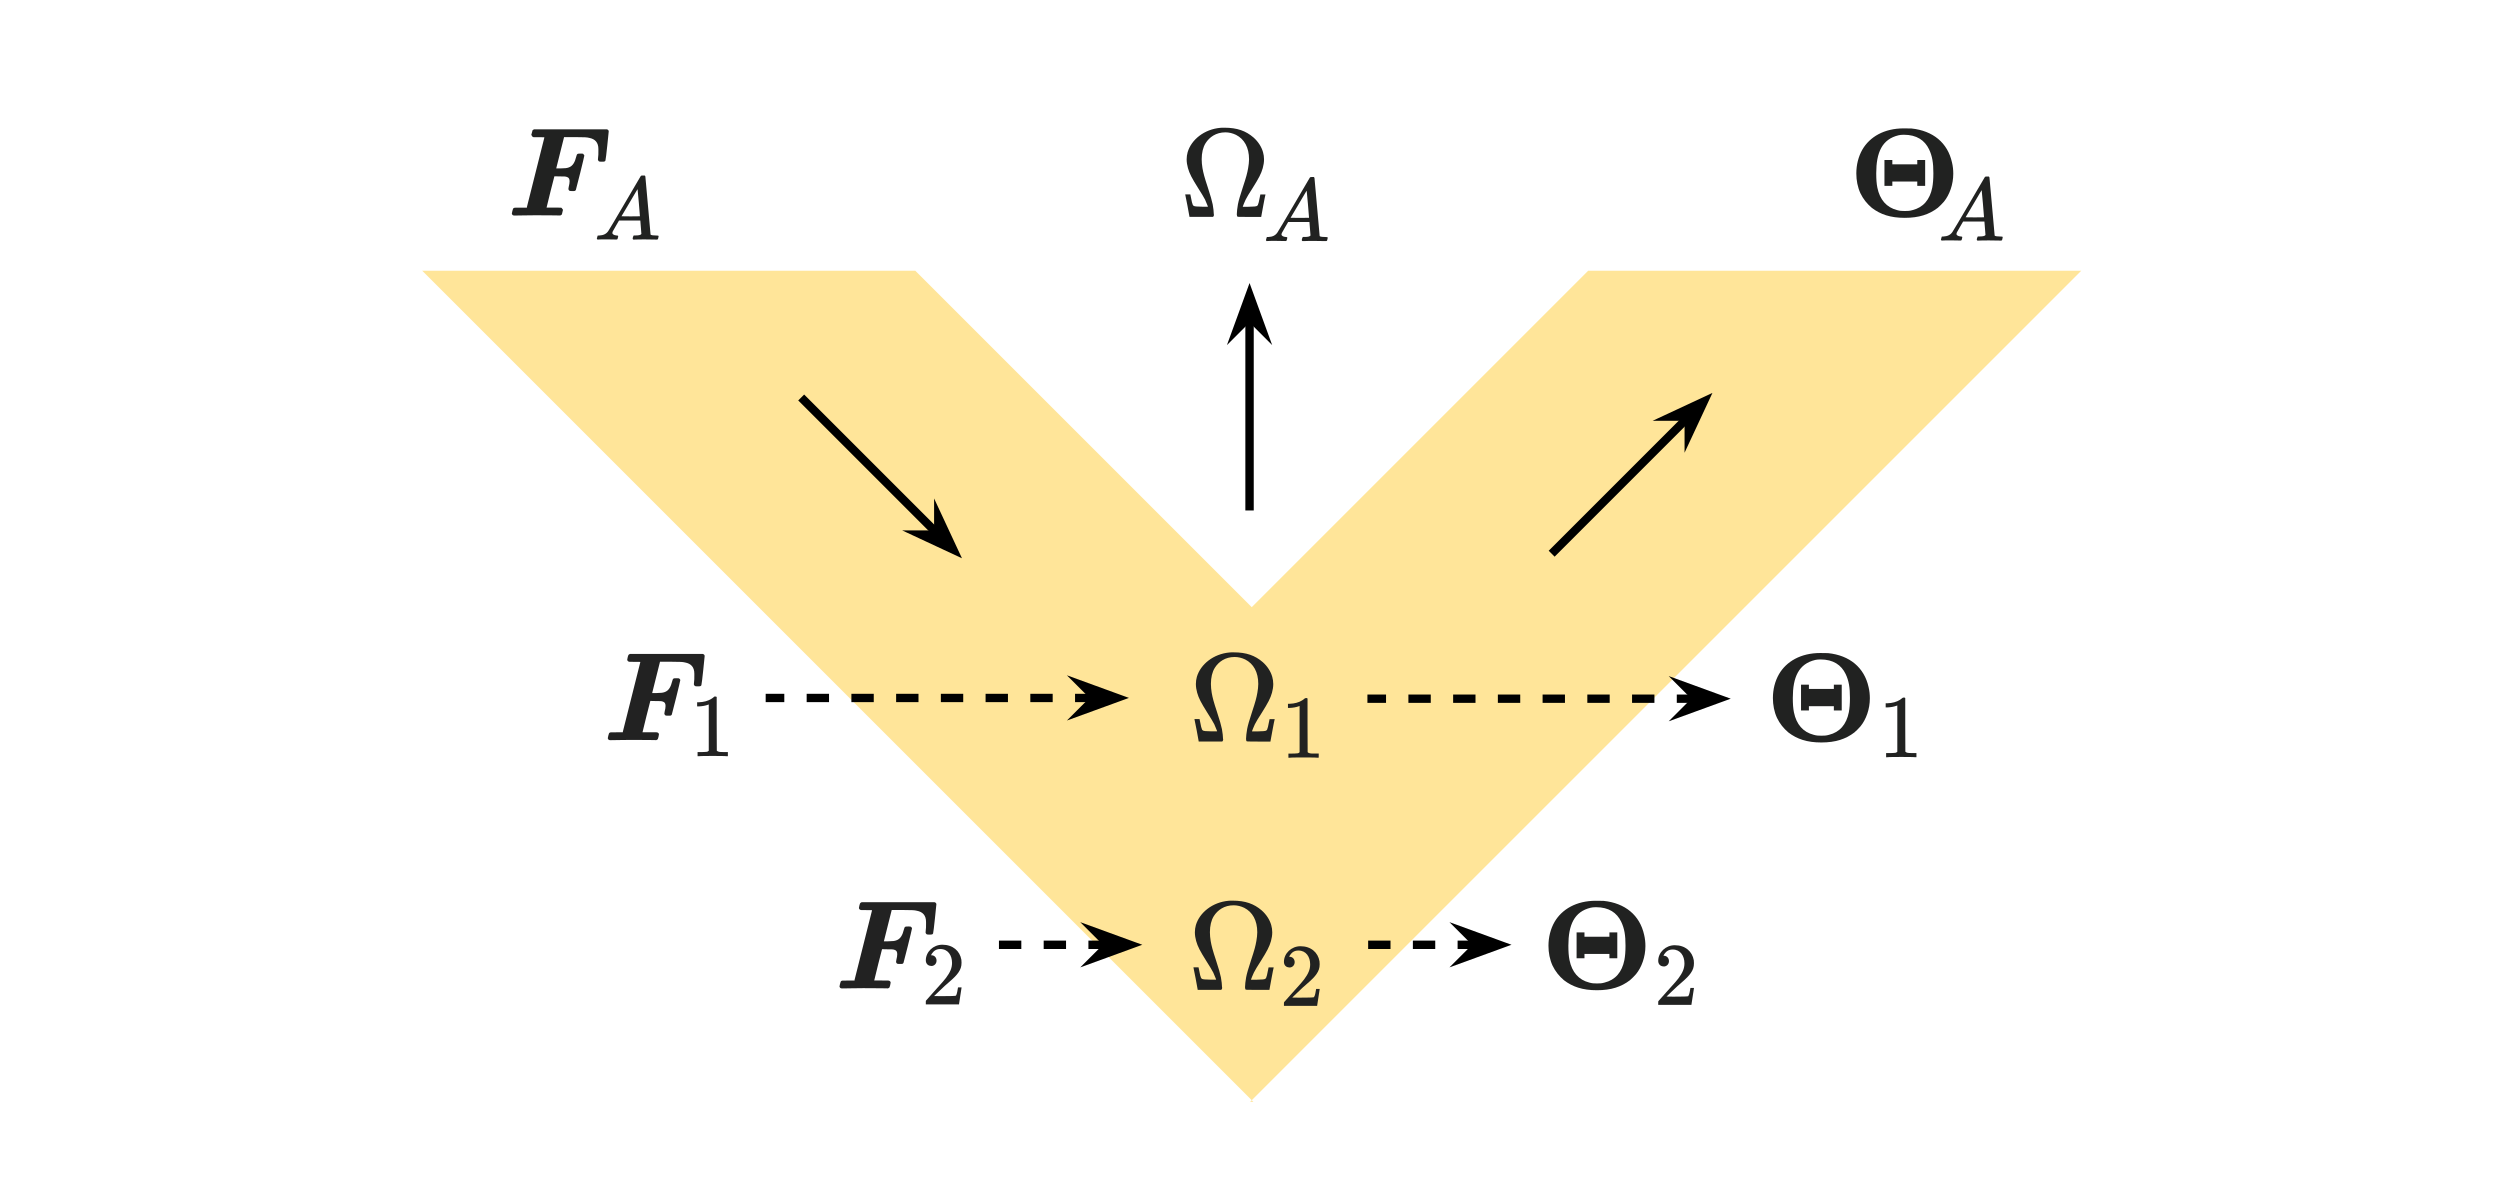
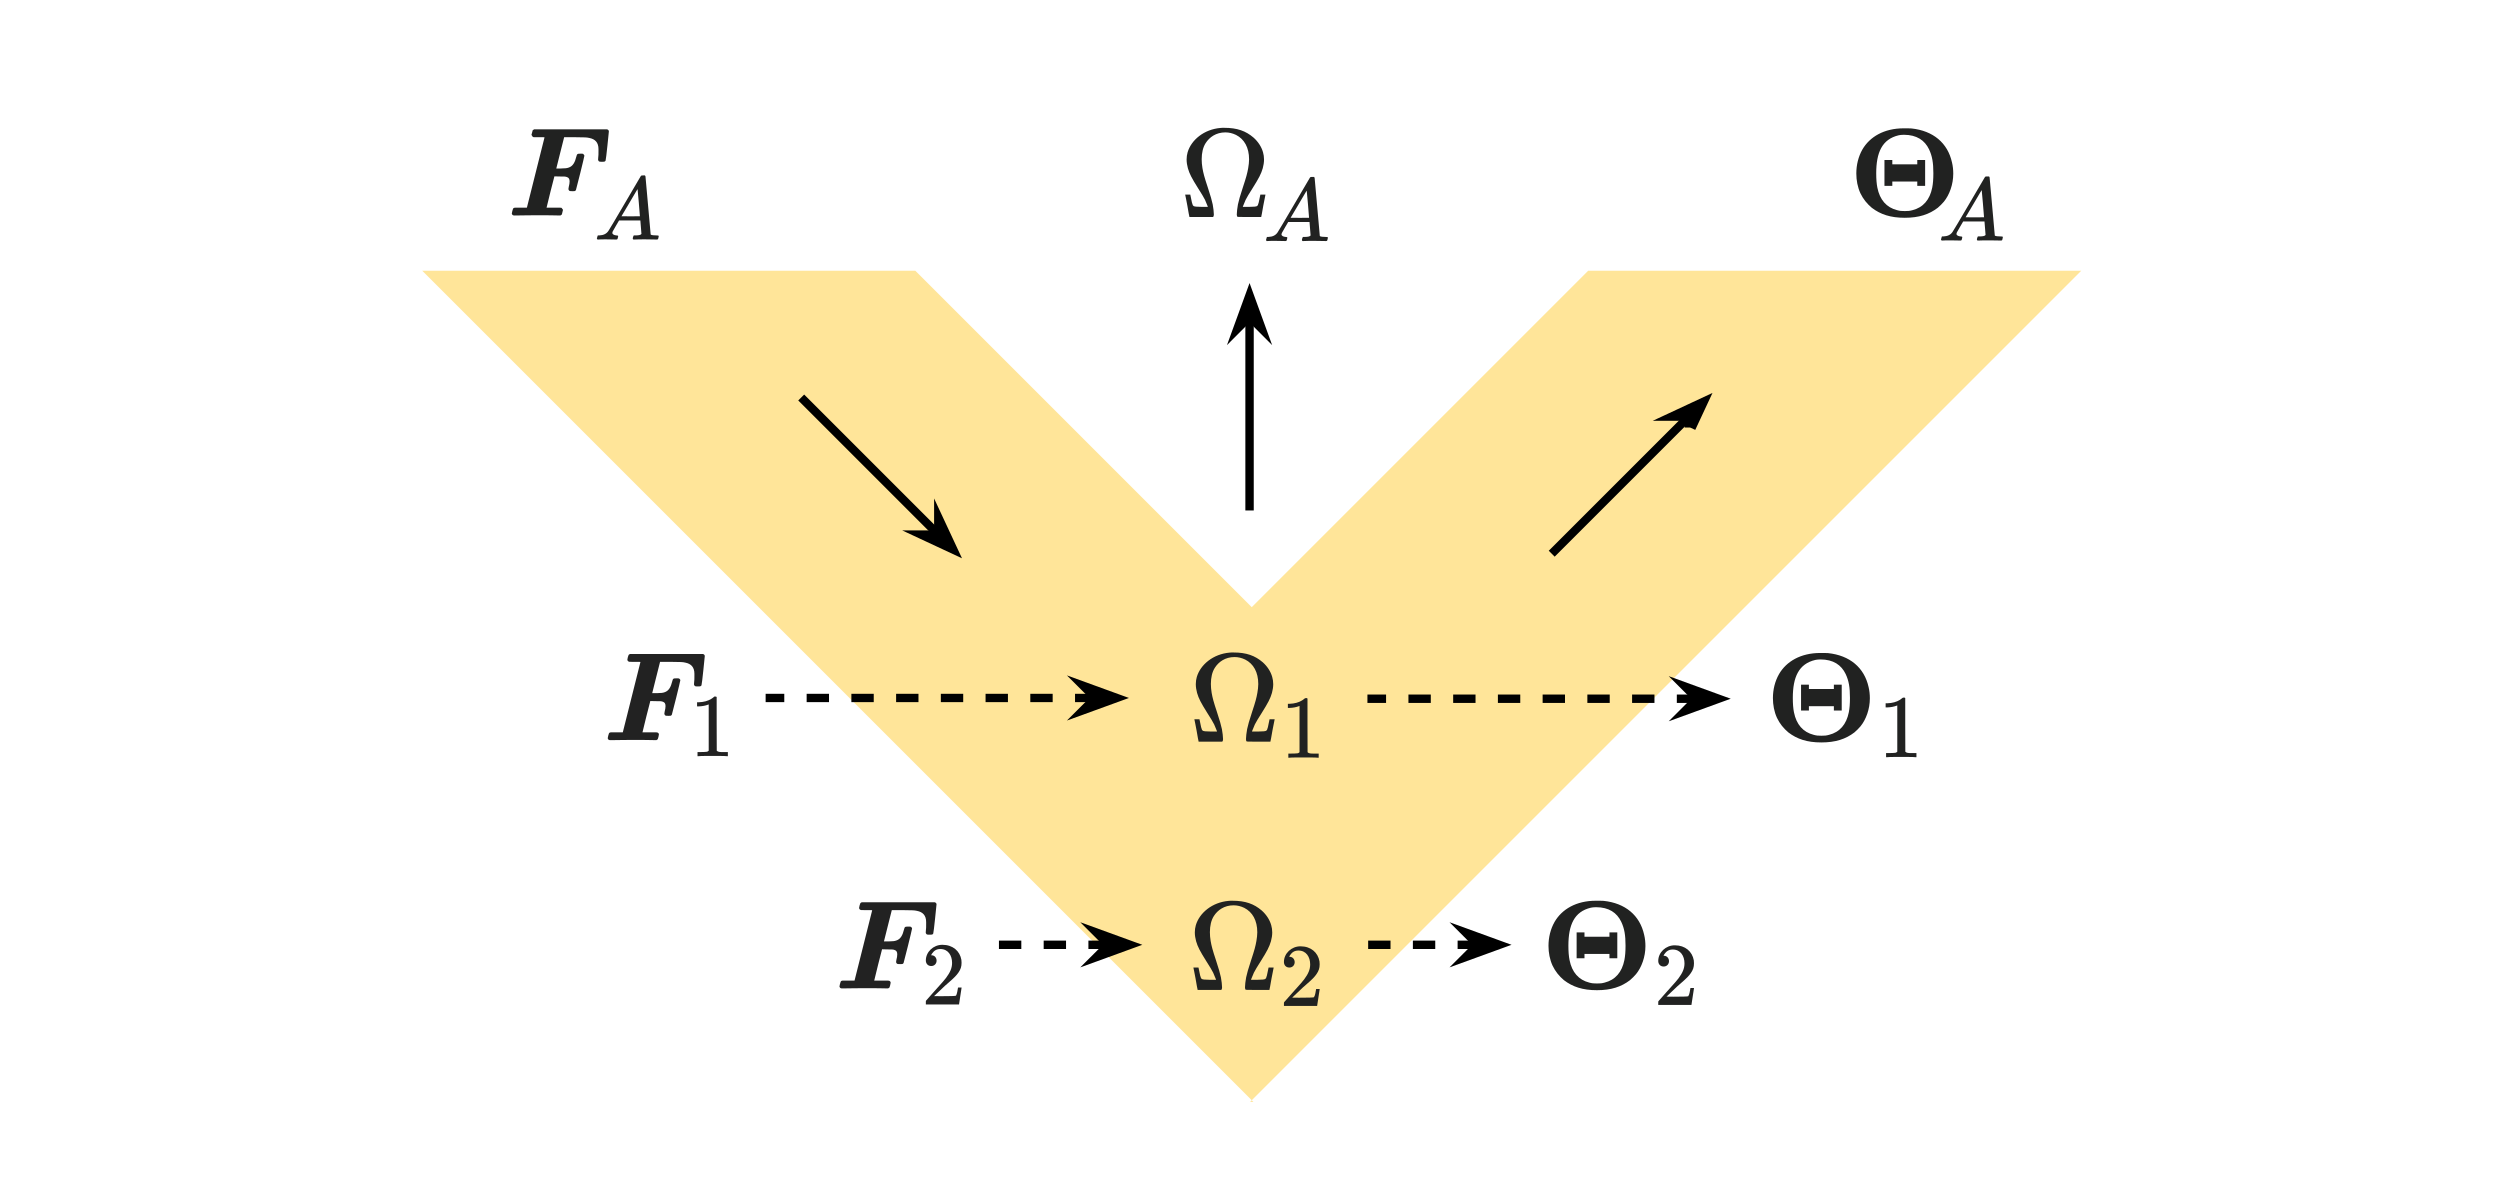
- <svg xmlns="http://www.w3.org/2000/svg" id="Layer_1" data-name="Layer 1" viewBox="0 0 447.12 213.02">
+ <svg xmlns="http://www.w3.org/2000/svg" id="Layer_1" data-name="Layer 1" width="447.117" height="213.021" viewBox="0 0 447.117 213.021">
  <defs>
    <style>
      .cls-1 {
        fill: #222;
      }

      .cls-1, .cls-2, .cls-3 {
        stroke-width: 0px;
      }

      .cls-2 {
        fill: #ffe599;
      }

      .cls-4 {
        fill: #000;
        fill-rule: evenodd;
        stroke-miterlimit: 10;
        stroke-width: 2px;
      }

      .cls-4, .cls-5, .cls-6 {
        stroke: #000;
      }

      .cls-5 {
        stroke-dasharray: 0 0 4 4;
      }

      .cls-5, .cls-6 {
        fill: none;
        stroke-linejoin: round;
        stroke-width: 1.5px;
      }

      .cls-3 {
        fill: #212221;
      }
    </style>
  </defs>
-   <polygon class="cls-2" points="223.87 108.59 284.04 48.42 372.23 48.42 223.57 197.07 224.17 197.07 75.51 48.42 163.7 48.42 223.87 108.59" />
+   <polygon class="cls-2" points="223.871 108.59 284.044 48.416 372.231 48.416 223.573 197.073 224.168 197.073 75.511 48.416 163.697 48.416 223.871 108.59" />
  <g>
-     <path class="cls-3" d="M217.09,38.36c0-.43-.09-1.18-.2-1.79-.16-.77-.36-1.45-.88-3.06-.61-1.84-.79-2.54-.95-3.44-.09-.54-.14-1.09-.14-1.59,0-1.13.23-2.13.7-2.88.68-1.07,1.86-1.93,3.54-1.93.66,0,1.29.16,1.9.45,1.47.75,2.33,2.24,2.33,4.37,0,.5-.07,1.02-.16,1.56-.16.91-.34,1.61-.95,3.44-.52,1.61-.73,2.29-.88,3.06-.11.63-.2,1.36-.2,1.79l.05.32c.07.14-.05.14,2.24.14h2.08v-.05s.18-.91.36-1.97c.2-1.04.36-1.93.39-1.95v-.05h-.91l-.02.11-.09.43c-.11.68-.25,1.18-.34,1.36l-.16.16c-.25.09-.43.11-1.52.14h-1v-.07c.07-.2.29-.75.5-1.2.29-.57.57-1.02,1.25-2.08,1.13-1.81,1.52-2.54,1.81-3.56.14-.5.23-1.04.23-1.56,0-.45-.07-.91-.18-1.29-.27-.97-.88-1.9-1.7-2.63-1.38-1.18-2.9-1.75-5.23-1.75h-.34l-.34.02c-2.92.25-5.21,2.13-5.87,4.35-.11.39-.18.84-.18,1.29,0,.52.09,1.07.23,1.56.29,1.02.68,1.75,1.81,3.56.68,1.07.95,1.52,1.25,2.08.2.45.43,1,.5,1.2v.07h-1c-1.09-.02-1.27-.05-1.52-.14l-.16-.16c-.09-.18-.23-.68-.34-1.36l-.09-.43-.02-.11h-.91v.05s.18.91.39,1.95c.18,1.07.34,1.95.36,1.97v.05h4.22c.11-.11.16-.18.16-.45Z" />
-     <path class="cls-3" d="M234.12,38.95s-.75.02-1.65.02l-1.65-.02,1.44-2.43c1.3-2.21,1.44-2.45,1.44-2.4.02.02.42,4.58.42,4.84ZM226.53,43.11h.13c.32-.03.86-.03,1.46-.03s1.22.03,1.76.03c.22,0,.24-.06.3-.35l.05-.22c0-.13-.08-.16-.3-.16-.38-.03-.74-.18-.74-.46l.06-.24c.02-.06.29-.53.59-1.04l.54-.93h3.81l.19,2.4c-.16.24-.58.26-1.03.27h-.32l-.06.05-.1.26c-.08.32-.05.32.06.43h.19c.46-.03,1.22-.03,1.97-.03s1.41.03,2.02.03c.24,0,.24-.06.3-.35l.05-.22c0-.16-.1-.16-.4-.16-.38,0-.98-.03-1.04-.18l-.93-10.39-.1-.16h-.27c-.37,0-.4,0-.51.19-.14.21-5.59,9.58-5.75,9.74-.35.51-.86.77-1.63.8h-.22l-.06.05-.14.51.11.18Z" />
+     <path class="cls-3" d="M217.094,38.361c0-.43-.091-1.179-.204-1.79-.159-.771-.363-1.45-.884-3.059-.612-1.836-.793-2.538-.952-3.445-.091-.544-.136-1.088-.136-1.586,0-1.133.227-2.13.703-2.878.68-1.065,1.858-1.926,3.535-1.926.657,0,1.292.159,1.904.453,1.473.748,2.334,2.244,2.334,4.374,0,.498-.068,1.02-.159,1.564-.159.906-.34,1.609-.952,3.445-.521,1.609-.725,2.289-.884,3.059-.113.634-.204,1.36-.204,1.79l.045.317c.068.136-.045.136,2.244.136h2.085v-.045c.023-.023.181-.906.363-1.972.204-1.042.363-1.926.385-1.949v-.045h-.906l-.023.113-.091.43c-.113.68-.249,1.179-.34,1.36l-.159.159c-.249.091-.431.113-1.518.136h-.997v-.068c.068-.204.295-.748.499-1.201.295-.567.567-1.02,1.246-2.085,1.133-1.813,1.518-2.538,1.813-3.558.136-.498.227-1.042.227-1.564,0-.453-.068-.906-.181-1.292-.272-.975-.884-1.904-1.7-2.629-1.382-1.179-2.901-1.745-5.235-1.745h-.34l-.34.023c-2.923.249-5.212,2.13-5.87,4.351-.113.385-.181.838-.181,1.292,0,.521.091,1.065.227,1.564.295,1.02.68,1.745,1.813,3.558.68,1.065.952,1.518,1.246,2.085.204.453.431.997.499,1.201v.068h-.997c-1.088-.023-1.269-.045-1.518-.136l-.159-.159c-.091-.181-.227-.68-.34-1.36l-.091-.43-.023-.113h-.906v.045c.023.023.181.906.385,1.949.181,1.065.34,1.949.363,1.972v.045h4.215c.113-.113.159-.181.159-.453Z" />
+     <path class="cls-3" d="M234.123,38.947c0,.016-.753.016-1.65.016l-1.65-.016,1.441-2.434c1.297-2.21,1.441-2.45,1.441-2.402.016.016.416,4.58.416,4.837ZM226.532,43.111h.128c.32-.032.865-.032,1.457-.032s1.217.032,1.762.032c.224,0,.24-.064.304-.352l.048-.224c0-.128-.08-.16-.304-.16-.384-.032-.737-.176-.737-.464l.064-.24c.016-.064.288-.529.593-1.041l.544-.929h3.812l.192,2.402c-.16.24-.577.256-1.025.272h-.32l-.064.048-.096.256c-.08.32-.048.32.064.432h.192c.464-.032,1.217-.032,1.97-.032.769,0,1.409.032,2.018.032.24,0,.24-.064.304-.352l.048-.224c0-.16-.096-.16-.4-.16-.384,0-.977-.032-1.041-.176l-.929-10.394-.096-.16h-.272c-.368,0-.4,0-.512.192-.144.208-5.589,9.577-5.75,9.737-.352.512-.865.769-1.634.801h-.224l-.064.048-.144.512.112.176Z" />
  </g>
  <g>
-     <path class="cls-3" d="M218.74,132.19c0-.43-.09-1.18-.2-1.79-.16-.77-.36-1.45-.88-3.06-.61-1.84-.79-2.54-.95-3.44-.09-.54-.14-1.09-.14-1.59,0-1.13.23-2.13.7-2.88.68-1.07,1.86-1.93,3.54-1.93.66,0,1.29.16,1.9.45,1.47.75,2.33,2.24,2.33,4.37,0,.5-.07,1.02-.16,1.56-.16.91-.34,1.61-.95,3.44-.52,1.61-.73,2.29-.88,3.06-.11.63-.2,1.36-.2,1.79l.05.32c.07.14-.05.14,2.24.14h2.08v-.05s.18-.91.36-1.97c.2-1.04.36-1.93.39-1.95v-.05h-.91l-.02.11-.09.43c-.11.68-.25,1.18-.34,1.36l-.16.16c-.25.09-.43.11-1.52.14h-1v-.07c.07-.2.29-.75.5-1.2.29-.57.57-1.02,1.25-2.08,1.13-1.81,1.52-2.54,1.81-3.56.14-.5.23-1.04.23-1.56,0-.45-.07-.91-.18-1.29-.27-.97-.88-1.9-1.7-2.63-1.38-1.18-2.9-1.75-5.23-1.75h-.34l-.34.02c-2.92.25-5.21,2.13-5.87,4.35-.11.39-.18.84-.18,1.29,0,.52.09,1.07.23,1.56.29,1.02.68,1.75,1.81,3.56.68,1.07.95,1.52,1.25,2.08.2.45.43,1,.5,1.2v.07h-1c-1.09-.02-1.27-.05-1.52-.14l-.16-.16c-.09-.18-.23-.68-.34-1.36l-.09-.43-.02-.11h-.91v.05s.18.91.39,1.95c.18,1.07.34,1.95.36,1.97v.05h4.22c.11-.11.16-.18.16-.45Z" />
-     <path class="cls-3" d="M235.67,135.51h.18v-.74h-.94c-.48,0-.82-.02-1.04-.24l-.02-4.8v-4.79c-.1-.08-.06-.1-.27-.1l-.19.05-.5.37c-.59.37-1.35.58-2.24.61h-.3v.74h.3c.61-.02,1.19-.13,1.65-.3l.13-.05v8.28c-.11.08-.19.18-.38.19-.18.03-.74.05-1.2.05h-.42v.74h.19c.27-.05,2-.05,2.51-.05s2.27,0,2.55.05Z" />
+     <path class="cls-3" d="M218.738,132.195c0-.43-.091-1.179-.204-1.79-.159-.771-.363-1.45-.884-3.059-.612-1.836-.793-2.538-.952-3.445-.091-.544-.136-1.088-.136-1.586,0-1.133.227-2.13.703-2.878.68-1.065,1.858-1.926,3.535-1.926.657,0,1.292.159,1.904.453,1.473.748,2.334,2.244,2.334,4.374,0,.498-.068,1.02-.159,1.564-.159.906-.34,1.609-.952,3.445-.521,1.609-.725,2.289-.884,3.059-.113.634-.204,1.36-.204,1.79l.045.317c.068.136-.045.136,2.244.136h2.085v-.045c.023-.023.181-.906.363-1.972.204-1.042.363-1.926.385-1.949v-.045h-.906l-.023.113-.091.43c-.113.68-.249,1.179-.34,1.36l-.159.159c-.249.091-.431.113-1.518.136h-.997v-.068c.068-.204.295-.748.499-1.201.295-.567.567-1.02,1.246-2.085,1.133-1.813,1.518-2.538,1.813-3.558.136-.498.227-1.042.227-1.564,0-.453-.068-.906-.181-1.292-.272-.975-.884-1.904-1.7-2.629-1.382-1.179-2.901-1.745-5.235-1.745h-.34l-.34.023c-2.923.249-5.212,2.13-5.87,4.351-.113.385-.181.838-.181,1.292,0,.521.091,1.065.227,1.564.295,1.02.68,1.745,1.813,3.558.68,1.065.952,1.518,1.246,2.085.204.453.431.997.499,1.201v.068h-.997c-1.088-.023-1.269-.045-1.518-.136l-.159-.159c-.091-.181-.227-.68-.34-1.36l-.091-.43-.023-.113h-.906v.045c.023.023.181.906.385,1.949.181,1.065.34,1.949.363,1.972v.045h4.215c.113-.113.159-.181.159-.453Z" />
+     <path class="cls-3" d="M235.666,135.513h.176v-.737h-.945c-.48,0-.817-.016-1.041-.24l-.016-4.805v-4.789c-.096-.08-.064-.096-.272-.096l-.192.048-.496.368c-.593.368-1.345.577-2.242.609h-.304v.737h.304c.609-.016,1.185-.128,1.65-.304l.128-.048v8.28c-.112.08-.192.176-.384.192-.176.032-.737.048-1.201.048h-.416v.737h.192c.272-.048,2.002-.048,2.514-.048s2.274,0,2.546.048Z" />
  </g>
  <g>
-     <path class="cls-3" d="M218.56,176.6c0-.43-.09-1.18-.2-1.79-.16-.77-.36-1.45-.88-3.06-.61-1.84-.79-2.54-.95-3.44-.09-.54-.14-1.09-.14-1.59,0-1.13.23-2.13.7-2.88.68-1.07,1.86-1.93,3.54-1.93.66,0,1.29.16,1.9.45,1.47.75,2.33,2.24,2.33,4.37,0,.5-.07,1.02-.16,1.56-.16.91-.34,1.61-.95,3.44-.52,1.61-.73,2.29-.88,3.06-.11.63-.2,1.36-.2,1.79l.05.32c.07.14-.05.14,2.24.14h2.08v-.05s.18-.91.36-1.97c.2-1.04.36-1.93.39-1.95v-.05h-.91l-.02.11-.09.43c-.11.68-.25,1.18-.34,1.36l-.16.16c-.25.09-.43.11-1.52.14h-1v-.07c.07-.2.29-.75.5-1.2.29-.57.57-1.02,1.25-2.08,1.13-1.81,1.52-2.54,1.81-3.56.14-.5.23-1.04.23-1.56,0-.45-.07-.91-.18-1.29-.27-.97-.88-1.9-1.7-2.63-1.38-1.18-2.9-1.75-5.23-1.75h-.34l-.34.02c-2.92.25-5.21,2.13-5.87,4.35-.11.39-.18.84-.18,1.29,0,.52.09,1.07.23,1.56.29,1.02.68,1.75,1.81,3.56.68,1.07.95,1.52,1.25,2.08.2.45.43,1,.5,1.2v.07h-1c-1.09-.02-1.27-.05-1.52-.14l-.16-.16c-.09-.18-.23-.68-.34-1.36l-.09-.43-.02-.11h-.91v.05s.18.91.39,1.95c.18,1.07.34,1.95.36,1.97v.05h4.22c.11-.11.16-.18.16-.45Z" />
-     <path class="cls-3" d="M230.59,173.04c.59,0,.96-.45.96-.96s-.34-.96-.9-.96l-.08-.02.14-.27c.35-.51.78-.83,1.51-.83,1.38,0,2.1,1.14,2.1,2.48,0,.93-.35,1.7-1.07,2.67-.35.45-.43.56-2.24,2.56-.72.82-1.33,1.51-1.35,1.52-.03.05-.03.1-.03.37v.3h5.94v-.05l.45-2.93v-.05h-.64v.05c-.13.72-.14.86-.22,1.09l-.16.34c-.1.05-1.06.08-2.67.08l-1.22-.02.94-.9c1.09-1.04,1.04-.99,1.6-1.47,1.06-.91,1.47-1.35,1.81-1.84.38-.56.56-1.04.56-1.75,0-.19-.02-.38-.03-.53-.27-1.57-1.52-2.69-3.4-2.69-1.63,0-2.96,1.28-2.96,2.8,0,.54.35.99.96.99Z" />
+     <path class="cls-3" d="M218.562,176.596c0-.43-.091-1.179-.204-1.79-.159-.771-.363-1.45-.884-3.059-.612-1.836-.793-2.538-.952-3.445-.091-.544-.136-1.088-.136-1.586,0-1.133.227-2.13.703-2.878.68-1.065,1.858-1.926,3.535-1.926.657,0,1.292.159,1.904.453,1.473.748,2.334,2.244,2.334,4.374,0,.498-.068,1.02-.159,1.564-.159.906-.34,1.609-.952,3.445-.521,1.609-.725,2.289-.884,3.059-.113.634-.204,1.36-.204,1.79l.045.317c.068.136-.045.136,2.244.136h2.085v-.045c.023-.023.181-.906.363-1.972.204-1.042.363-1.926.385-1.949v-.045h-.906l-.023.113-.091.43c-.113.68-.249,1.179-.34,1.36l-.159.159c-.249.091-.431.113-1.518.136h-.997v-.068c.068-.204.295-.748.499-1.201.295-.567.567-1.02,1.246-2.085,1.133-1.813,1.518-2.538,1.813-3.558.136-.498.227-1.042.227-1.564,0-.453-.068-.906-.181-1.292-.272-.975-.884-1.904-1.7-2.629-1.382-1.179-2.901-1.745-5.235-1.745h-.34l-.34.023c-2.923.249-5.212,2.13-5.87,4.351-.113.385-.181.838-.181,1.292,0,.521.091,1.065.227,1.564.295,1.02.68,1.745,1.813,3.558.68,1.065.952,1.518,1.246,2.085.204.453.431.997.499,1.201v.068h-.997c-1.088-.023-1.269-.045-1.518-.136l-.159-.159c-.091-.181-.227-.68-.34-1.36l-.091-.43-.023-.113h-.906v.045c.023.023.181.906.385,1.949.181,1.065.34,1.949.363,1.972v.045h4.215c.113-.113.159-.181.159-.453Z" />
+     <path class="cls-3" d="M230.589,173.043c.593,0,.961-.449.961-.961,0-.496-.336-.961-.897-.961l-.08-.016.144-.272c.352-.513.785-.833,1.505-.833,1.377,0,2.098,1.137,2.098,2.482,0,.929-.352,1.698-1.073,2.675-.352.449-.432.56-2.242,2.562-.721.817-1.329,1.506-1.345,1.521-.032.048-.032.096-.032.368v.304h5.942v-.048l.448-2.931v-.048h-.641v.048c-.128.721-.144.865-.224,1.089l-.16.336c-.096.048-1.057.08-2.675.08l-1.217-.016.945-.897c1.089-1.041,1.041-.993,1.601-1.473,1.057-.913,1.473-1.345,1.81-1.842.384-.561.56-1.041.56-1.746,0-.192-.016-.384-.032-.528-.272-1.569-1.522-2.691-3.395-2.691-1.634,0-2.963,1.281-2.963,2.803,0,.544.352.993.961.993Z" />
  </g>
  <g>
-     <path class="cls-3" d="M337.03,33.24h1.41v-.77h4.46v.77h1.41v-4.62h-1.41v.77h-4.46v-.77h-1.41v4.62ZM345.01,26.71c.57,1.2.77,2.38.77,4.28,0,1.04-.07,1.88-.2,2.56-.43,2.18-1.63,3.56-3.54,4.03-.5.14-.77.16-1.36.16s-.88-.02-1.38-.16c-1.9-.48-3.1-1.86-3.54-4.03-.14-.68-.2-1.52-.2-2.56,0-3.72,1.04-6.1,4.01-6.8.18-.05.57-.09.93-.09,2.31,0,3.74,1,4.51,2.61ZM333.09,26.74c-.73,1.27-1.09,2.76-1.09,4.28,0,1.22.23,2.45.73,3.54.5,1.04,1.18,1.88,2.04,2.61,1.54,1.18,3.33,1.79,5.89,1.79s4.37-.61,5.91-1.79c.27-.23.88-.82,1.09-1.09,1-1.22,1.68-3.08,1.68-5.01,0-.68-.07-1.36-.23-2.02-.77-3.49-3.38-5.67-7.25-6.07-.25-.02-.91-.02-1.38-.02-3.51,0-6.07,1.52-7.39,3.78Z" />
-     <path class="cls-3" d="M354.84,38.86s-.75.02-1.65.02l-1.65-.02,1.44-2.43c1.3-2.21,1.44-2.45,1.44-2.4.02.02.42,4.58.42,4.84ZM347.25,43.02h.13c.32-.03.86-.03,1.46-.03s1.22.03,1.76.03c.22,0,.24-.06.3-.35l.05-.22c0-.13-.08-.16-.3-.16-.38-.03-.74-.18-.74-.46l.06-.24c.02-.06.29-.53.59-1.04l.54-.93h3.81l.19,2.4c-.16.24-.58.26-1.03.27h-.32l-.06.05-.1.26c-.08.32-.05.32.06.43h.19c.46-.03,1.22-.03,1.97-.03s1.41.03,2.02.03c.24,0,.24-.06.3-.35l.05-.22c0-.16-.1-.16-.4-.16-.38,0-.98-.03-1.04-.18l-.93-10.39-.1-.16h-.27c-.37,0-.4,0-.51.19-.14.21-5.59,9.58-5.75,9.74-.35.51-.86.77-1.63.8h-.22l-.06.05-.14.51.11.18Z" />
+     <path class="cls-3" d="M337.029,33.239h1.405v-.77h4.464v.77h1.405v-4.623h-1.405v.771h-4.464v-.771h-1.405v4.623ZM345.006,26.712c.567,1.201.77,2.38.77,4.283,0,1.042-.068,1.881-.204,2.561-.431,2.176-1.632,3.558-3.535,4.034-.499.136-.77.159-1.36.159-.612,0-.884-.023-1.382-.159-1.904-.476-3.105-1.858-3.535-4.034-.136-.68-.204-1.518-.204-2.561,0-3.717,1.042-6.096,4.011-6.799.181-.045.567-.091.929-.091,2.312,0,3.739.997,4.51,2.606ZM333.085,26.735c-.725,1.269-1.088,2.765-1.088,4.283,0,1.224.227,2.447.725,3.535.498,1.042,1.178,1.881,2.04,2.606,1.541,1.178,3.331,1.79,5.892,1.79s4.374-.612,5.915-1.79c.272-.227.884-.816,1.088-1.088.997-1.224,1.677-3.082,1.677-5.008,0-.68-.068-1.36-.227-2.017-.77-3.49-3.377-5.665-7.252-6.073-.249-.023-.906-.023-1.382-.023-3.513,0-6.073,1.518-7.388,3.785Z" />
+     <path class="cls-3" d="M354.84,38.857c0,.016-.753.016-1.65.016l-1.65-.016,1.441-2.434c1.297-2.21,1.441-2.45,1.441-2.402.016.016.416,4.58.416,4.837ZM347.249,43.021h.128c.32-.032.865-.032,1.457-.032s1.217.032,1.762.032c.224,0,.24-.064.304-.352l.048-.224c0-.128-.08-.16-.304-.16-.384-.032-.737-.176-.737-.464l.064-.24c.016-.064.288-.529.593-1.041l.544-.929h3.812l.192,2.402c-.16.24-.577.256-1.025.272h-.32l-.064.048-.096.256c-.08.32-.048.32.064.432h.192c.464-.032,1.217-.032,1.97-.032.769,0,1.409.032,2.018.032.24,0,.24-.064.304-.352l.048-.224c0-.16-.096-.16-.4-.16-.384,0-.977-.032-1.041-.176l-.929-10.394-.096-.16h-.272c-.368,0-.4,0-.512.192-.144.208-5.589,9.577-5.75,9.737-.352.512-.865.769-1.634.801h-.224l-.064.048-.144.512.112.176Z" />
  </g>
  <g>
-     <path class="cls-3" d="M94.25,37.05l-.02.09h-1.11c-1.02,0-1.11,0-1.2.05-.16.07-.18.14-.29.57-.07.27-.09.41-.09.45.09.25.16.34.5.34,1.07,0,2.02-.05,3.76-.05,1.29,0,2.63,0,3.31.02l1.11.02.27-.18.2-.84-.25-.34c-.07-.05-.27-.05-1.38-.05h-1.31l.02-.07s.32-1.29.68-2.79l.7-2.74.86.02c.93,0,1.13,0,1.41.11.32.11.45.34.45.77,0,.27-.05.59-.16,1.02-.07.34-.07.39.02.54.09.16.18.18.63.18.48,0,.5,0,.63-.2.07-.14,1.52-5.98,1.52-6.16l-.2-.29c-.09-.05-.14-.05-.48-.05-.59,0-.63.02-.77.54-.23.95-.59,1.7-1.38,1.95-.32.11-.57.14-1.41.16h-.79l.68-2.72c.39-1.5.7-2.74.7-2.79l.02-.09h1.86c1.99.02,2.13.02,2.65.14,1.04.2,1.63.82,1.63,1.99v.39c0,.52,0,.77-.05,1.09-.05.43-.05.48.05.61.09.16.18.18.63.18s.52-.02.63-.2c.09-.18.59-5.19.59-5.23,0-.2-.18-.32-.32-.36h-13.05l-.25.16-.23.84.25.36c.07.05.16.05,1.09.05s1,0,1,.05l-3.13,12.46Z" />
-     <path class="cls-3" d="M114.45,38.68s-.75.02-1.65.02l-1.65-.02,1.44-2.43c1.3-2.21,1.44-2.45,1.44-2.4.02.02.42,4.58.42,4.84ZM106.86,42.84h.13c.32-.03.86-.03,1.46-.03s1.22.03,1.76.03c.22,0,.24-.06.3-.35l.05-.22c0-.13-.08-.16-.3-.16-.38-.03-.74-.18-.74-.46l.06-.24c.02-.06.29-.53.59-1.04l.54-.93h3.81l.19,2.4c-.16.24-.58.26-1.03.27h-.32l-.06.05-.1.26c-.08.32-.05.32.06.43h.19c.46-.03,1.22-.03,1.97-.03s1.41.03,2.02.03c.24,0,.24-.06.3-.35l.05-.22c0-.16-.1-.16-.4-.16-.38,0-.98-.03-1.04-.18l-.93-10.39-.1-.16h-.27c-.37,0-.4,0-.51.19-.14.21-5.59,9.58-5.75,9.74-.35.51-.86.77-1.63.8h-.22l-.06.05-.14.51.11.18Z" />
+     <path class="cls-3" d="M94.254,37.046l-.023.091h-1.11c-1.02,0-1.111,0-1.201.045-.159.068-.181.136-.295.567-.068.272-.091.408-.091.453.091.249.159.34.499.34,1.065,0,2.017-.045,3.762-.045,1.292,0,2.629,0,3.309.023l1.111.023.272-.181.204-.839-.249-.34c-.068-.045-.272-.045-1.382-.045h-1.314l.023-.068c0-.023.317-1.292.68-2.787l.703-2.742.861.023c.929,0,1.133,0,1.405.113.317.113.453.34.453.77,0,.272-.045.589-.159,1.02-.068.34-.068.385.023.544.091.159.181.181.634.181.476,0,.498,0,.634-.204.068-.136,1.518-5.983,1.518-6.164l-.204-.295c-.091-.045-.136-.045-.476-.045-.589,0-.634.023-.77.544-.227.952-.589,1.7-1.382,1.949-.317.113-.567.136-1.405.159h-.793l.68-2.72c.385-1.496.703-2.742.703-2.787l.023-.091h1.858c1.994.023,2.13.023,2.651.136,1.042.204,1.632.816,1.632,1.994v.385c0,.521,0,.771-.045,1.088-.045.431-.045.476.045.612.091.159.181.181.634.181s.521-.023.634-.204c.091-.181.589-5.189.589-5.235,0-.204-.181-.317-.317-.363h-13.053l-.249.159-.227.839.249.363c.068.045.159.045,1.088.045.952,0,.997,0,.997.045l-3.127,12.464Z" />
+     <path class="cls-3" d="M114.447,38.675c0,.016-.753.016-1.65.016l-1.65-.016,1.441-2.434c1.297-2.21,1.441-2.45,1.441-2.402.016.016.416,4.58.416,4.837ZM106.856,42.84h.128c.32-.032.865-.032,1.457-.032s1.217.032,1.762.032c.224,0,.24-.064.304-.352l.048-.224c0-.128-.08-.16-.304-.16-.384-.032-.737-.176-.737-.464l.064-.24c.016-.064.288-.529.593-1.041l.544-.929h3.812l.192,2.402c-.16.24-.577.256-1.025.272h-.32l-.064.048-.096.256c-.08.32-.048.32.064.432h.192c.464-.032,1.217-.032,1.97-.032.769,0,1.409.032,2.018.032.24,0,.24-.064.304-.352l.048-.224c0-.16-.096-.16-.4-.16-.384,0-.977-.032-1.041-.176l-.929-10.394-.096-.16h-.272c-.368,0-.4,0-.512.192-.144.208-5.589,9.577-5.75,9.737-.352.512-.865.769-1.634.801h-.224l-.064.048-.144.512.112.176Z" />
  </g>
  <g>
-     <path class="cls-1" d="M111.41,130.88l-.02.09h-1.11c-1.02,0-1.11,0-1.2.05-.16.07-.18.14-.29.57-.07.27-.09.41-.09.45.09.25.16.34.5.34,1.07,0,2.02-.05,3.76-.05,1.29,0,2.63,0,3.31.02l1.11.02c.11-.05.18-.09.27-.18.05-.09.2-.68.2-.84s-.09-.27-.25-.34c-.07-.05-.27-.05-1.38-.05h-1.31l.02-.07s.32-1.29.68-2.79l.7-2.74.86.02c.93,0,1.13,0,1.41.11.32.11.45.34.45.77,0,.27-.05.59-.16,1.02-.07.34-.07.39.02.54.09.16.18.18.63.18.48,0,.5,0,.63-.2.07-.14,1.52-5.98,1.52-6.16,0-.11-.14-.25-.2-.29-.09-.05-.14-.05-.48-.05-.59,0-.63.02-.77.54-.23.95-.59,1.7-1.38,1.95-.32.11-.57.14-1.41.16h-.79l.68-2.72c.39-1.5.7-2.74.7-2.79l.02-.09h1.86c1.99.02,2.13.02,2.65.14,1.04.2,1.63.82,1.63,1.99v.39c0,.52,0,.77-.05,1.09-.05.43-.05.48.05.61.09.16.18.18.63.18s.52-.02.63-.2c.09-.18.59-5.19.59-5.23,0-.2-.18-.32-.32-.36h-13.05c-.09.05-.18.09-.25.16-.07.09-.23.7-.23.84,0,.16.09.29.25.36.07.05.16.05,1.09.05s1,0,1,.05c-.02.02-3.13,12.44-3.13,12.46Z" />
-     <path class="cls-1" d="M130,135.24h.18v-.74h-.94c-.48,0-.82-.02-1.04-.24l-.02-4.8v-4.79c-.1-.08-.06-.1-.27-.1-.14,0-.16,0-.19.05-.08.08-.35.29-.5.37-.59.37-1.35.58-2.24.61h-.3v.74h.3c.61-.02,1.19-.13,1.65-.3.06-.03.11-.05.13-.05v8.28c-.11.08-.19.18-.38.19-.18.03-.74.05-1.2.05h-.42v.74h.19c.27-.05,2-.05,2.51-.05s2.27,0,2.55.05Z" />
+     <path class="cls-1" d="M111.408,130.88l-.023.091h-1.11c-1.02,0-1.111,0-1.201.045-.159.068-.181.136-.295.567-.068.272-.091.408-.091.453.091.249.159.34.499.34,1.065,0,2.017-.045,3.762-.045,1.292,0,2.629,0,3.309.023l1.111.023c.113-.045.181-.091.272-.181.045-.091.204-.68.204-.839s-.091-.272-.249-.34c-.068-.045-.272-.045-1.382-.045h-1.314l.023-.068c0-.023.317-1.292.68-2.787l.703-2.742.861.023c.929,0,1.133,0,1.405.113.317.113.453.34.453.77,0,.272-.045.589-.159,1.02-.068.34-.068.385.023.544.091.159.181.181.634.181.476,0,.498,0,.634-.204.068-.136,1.518-5.983,1.518-6.164,0-.113-.136-.249-.204-.295-.091-.045-.136-.045-.476-.045-.589,0-.634.023-.77.544-.227.952-.589,1.7-1.382,1.949-.317.113-.567.136-1.405.159h-.793l.68-2.72c.385-1.496.703-2.742.703-2.788l.023-.091h1.858c1.994.023,2.13.023,2.651.136,1.042.204,1.632.816,1.632,1.994v.385c0,.521,0,.77-.045,1.088-.045.431-.045.476.045.612.091.159.181.181.634.181s.521-.023.634-.204c.091-.181.589-5.19.589-5.235,0-.204-.181-.317-.317-.363h-13.053c-.091.045-.181.091-.249.159-.068.091-.227.703-.227.839,0,.159.091.295.249.363.068.045.159.045,1.088.045.952,0,.997,0,.997.045-.023.023-3.127,12.441-3.127,12.464Z" />
+     <path class="cls-1" d="M130,135.241h.176v-.737h-.945c-.48,0-.817-.016-1.041-.24l-.016-4.805v-4.789c-.096-.08-.064-.096-.272-.096-.144,0-.16,0-.192.048-.08.08-.352.288-.496.368-.593.368-1.345.577-2.242.609h-.304v.737h.304c.609-.016,1.185-.128,1.65-.304.064-.032.112-.048.128-.048v8.28c-.112.08-.192.176-.384.192-.176.032-.737.048-1.201.048h-.416v.737h.192c.272-.048,2.002-.048,2.514-.048s2.274,0,2.546.048Z" />
  </g>
  <g>
-     <path class="cls-1" d="M152.85,175.28l-.02.09h-1.11c-1.02,0-1.11,0-1.2.05-.16.07-.18.14-.29.57-.07.27-.09.41-.09.45.09.25.16.34.5.34,1.07,0,2.02-.05,3.76-.05,1.29,0,2.63,0,3.31.02l1.11.02c.11-.05.18-.09.27-.18.05-.09.2-.68.2-.84s-.09-.27-.25-.34c-.07-.05-.27-.05-1.38-.05h-1.31l.02-.07s.32-1.29.68-2.79l.7-2.74.86.02c.93,0,1.13,0,1.41.11.32.11.45.34.45.77,0,.27-.05.59-.16,1.02-.07.34-.07.39.02.54.09.16.18.18.63.18.48,0,.5,0,.63-.2.07-.14,1.52-5.98,1.52-6.16,0-.11-.14-.25-.2-.29-.09-.05-.14-.05-.48-.05-.59,0-.63.02-.77.54-.23.95-.59,1.7-1.38,1.95-.32.11-.57.14-1.41.16h-.79l.68-2.72c.39-1.5.7-2.74.7-2.79l.02-.09h1.86c1.99.02,2.13.02,2.65.14,1.04.2,1.63.82,1.63,1.99v.39c0,.52,0,.77-.05,1.09-.05.43-.05.48.05.61.09.16.18.18.63.18s.52-.02.63-.2c.09-.18.59-5.19.59-5.23,0-.2-.18-.32-.32-.36h-13.05c-.09.05-.18.09-.25.16-.07.09-.23.7-.23.84,0,.16.09.29.25.36.07.05.16.05,1.09.05s1,0,1,.05c-.02.02-3.13,12.44-3.13,12.46Z" />
-     <path class="cls-1" d="M166.54,172.77c.59,0,.96-.45.96-.96s-.34-.96-.9-.96c-.05,0-.08,0-.08-.02s.08-.14.14-.27c.35-.51.78-.83,1.51-.83,1.38,0,2.1,1.14,2.1,2.48,0,.93-.35,1.7-1.07,2.67-.35.45-.43.56-2.24,2.56-.72.82-1.33,1.51-1.35,1.52-.03.05-.03.1-.03.37v.3h5.94v-.05c.05-.1.4-2.83.45-2.93v-.05h-.64v.05c-.13.72-.14.86-.22,1.09-.05.16-.11.32-.16.34-.1.05-1.06.08-2.67.08l-1.22-.02.94-.9c1.09-1.04,1.04-.99,1.6-1.47,1.06-.91,1.47-1.35,1.81-1.84.38-.56.56-1.04.56-1.75,0-.19-.02-.38-.03-.53-.27-1.57-1.52-2.69-3.4-2.69-1.63,0-2.96,1.28-2.96,2.8,0,.54.35.99.96.99Z" />
+     <path class="cls-1" d="M152.854,175.281l-.023.091h-1.11c-1.02,0-1.111,0-1.201.045-.159.068-.181.136-.295.567-.068.272-.091.408-.091.453.091.249.159.34.499.34,1.065,0,2.017-.045,3.762-.045,1.292,0,2.629,0,3.309.023l1.111.023c.113-.045.181-.091.272-.181.045-.091.204-.68.204-.839s-.091-.272-.249-.34c-.068-.045-.272-.045-1.382-.045h-1.314l.023-.068c0-.023.317-1.292.68-2.787l.703-2.742.861.023c.929,0,1.133,0,1.405.113.317.113.453.34.453.77,0,.272-.045.589-.159,1.02-.068.34-.068.385.023.544.091.159.181.181.634.181.476,0,.498,0,.634-.204.068-.136,1.518-5.983,1.518-6.164,0-.113-.136-.249-.204-.295-.091-.045-.136-.045-.476-.045-.589,0-.634.023-.77.544-.227.952-.589,1.7-1.382,1.949-.317.113-.567.136-1.405.159h-.793l.68-2.72c.385-1.496.703-2.742.703-2.788l.023-.091h1.858c1.994.023,2.13.023,2.651.136,1.042.204,1.632.816,1.632,1.994v.385c0,.521,0,.77-.045,1.088-.045.431-.045.476.045.612.091.159.181.181.634.181s.521-.023.634-.204c.091-.181.589-5.19.589-5.235,0-.204-.181-.317-.317-.363h-13.053c-.091.045-.181.091-.249.159-.068.091-.227.703-.227.839,0,.159.091.295.249.363.068.045.159.045,1.088.045.952,0,.997,0,.997.045-.023.023-3.127,12.441-3.127,12.464Z" />
+     <path class="cls-1" d="M166.545,172.772c.593,0,.961-.448.961-.961,0-.496-.336-.961-.897-.961-.048,0-.08,0-.08-.016s.08-.144.144-.272c.352-.512.785-.833,1.505-.833,1.377,0,2.098,1.137,2.098,2.482,0,.929-.352,1.698-1.073,2.675-.352.449-.432.561-2.242,2.562-.721.817-1.329,1.505-1.345,1.521-.032.048-.032.096-.032.368v.304h5.942v-.048c.048-.096.4-2.835.448-2.931v-.048h-.641v.048c-.128.721-.144.865-.224,1.089-.048.16-.112.32-.16.336-.096.048-1.057.08-2.675.08l-1.217-.016.945-.897c1.089-1.041,1.041-.993,1.601-1.473,1.057-.913,1.473-1.345,1.81-1.842.384-.561.56-1.041.56-1.746,0-.192-.016-.384-.032-.528-.272-1.569-1.522-2.691-3.395-2.691-1.634,0-2.963,1.281-2.963,2.803,0,.544.352.993.961.993Z" />
  </g>
  <g>
-     <path class="cls-3" d="M322.11,127.07h1.41v-.77h4.46v.77h1.41v-4.62h-1.41v.77h-4.46v-.77h-1.41v4.62ZM330.09,120.55c.57,1.2.77,2.38.77,4.28,0,1.04-.07,1.88-.2,2.56-.43,2.18-1.63,3.56-3.54,4.03-.5.14-.77.16-1.36.16s-.88-.02-1.38-.16c-1.9-.48-3.1-1.86-3.54-4.03-.14-.68-.2-1.52-.2-2.56,0-3.72,1.04-6.1,4.01-6.8.18-.05.57-.09.93-.09,2.31,0,3.74,1,4.51,2.61ZM318.17,120.57c-.73,1.27-1.09,2.76-1.09,4.28,0,1.22.23,2.45.73,3.54.5,1.04,1.18,1.88,2.04,2.61,1.54,1.18,3.33,1.79,5.89,1.79s4.37-.61,5.91-1.79c.27-.23.88-.82,1.09-1.09,1-1.22,1.68-3.08,1.68-5.01,0-.68-.07-1.36-.23-2.02-.77-3.49-3.38-5.67-7.25-6.07-.25-.02-.91-.02-1.38-.02-3.51,0-6.07,1.52-7.39,3.78Z" />
-     <path class="cls-3" d="M342.57,135.42h.18v-.74h-.94c-.48,0-.82-.02-1.04-.24l-.02-4.8v-4.79c-.1-.08-.06-.1-.27-.1l-.19.05-.5.37c-.59.37-1.35.58-2.24.61h-.3v.74h.3c.61-.02,1.19-.13,1.65-.3l.13-.05v8.28c-.11.08-.19.18-.38.19-.18.03-.74.05-1.2.05h-.42v.74h.19c.27-.05,2-.05,2.51-.05s2.27,0,2.55.05Z" />
+     <path class="cls-3" d="M322.112,127.073h1.405v-.77h4.464v.77h1.405v-4.623h-1.405v.77h-4.464v-.77h-1.405v4.623ZM330.089,120.546c.567,1.201.77,2.38.77,4.283,0,1.042-.068,1.881-.204,2.561-.431,2.176-1.632,3.558-3.535,4.034-.499.136-.77.159-1.36.159-.612,0-.884-.023-1.382-.159-1.904-.476-3.105-1.858-3.535-4.034-.136-.68-.204-1.518-.204-2.561,0-3.717,1.042-6.096,4.011-6.799.181-.045.567-.091.929-.091,2.312,0,3.739.997,4.51,2.606ZM318.169,120.569c-.725,1.269-1.088,2.765-1.088,4.283,0,1.224.227,2.447.725,3.535.498,1.042,1.178,1.881,2.04,2.606,1.541,1.178,3.331,1.79,5.892,1.79s4.374-.612,5.915-1.79c.272-.227.884-.816,1.088-1.088.997-1.224,1.677-3.082,1.677-5.008,0-.68-.068-1.36-.227-2.017-.77-3.49-3.377-5.665-7.252-6.074-.249-.023-.906-.023-1.382-.023-3.513,0-6.073,1.518-7.388,3.785Z" />
+     <path class="cls-3" d="M342.572,135.422h.176v-.737h-.945c-.48,0-.817-.016-1.041-.24l-.016-4.805v-4.789c-.096-.08-.064-.096-.272-.096l-.192.048-.496.368c-.593.368-1.345.577-2.242.609h-.304v.737h.304c.609-.016,1.185-.128,1.65-.304l.128-.048v8.28c-.112.08-.192.176-.384.192-.176.032-.737.048-1.201.048h-.416v.737h.192c.272-.048,2.002-.048,2.514-.048s2.274,0,2.546.048Z" />
  </g>
  <g>
-     <path class="cls-3" d="M281.97,171.38h1.41v-.77h4.46v.77h1.41v-4.62h-1.41v.77h-4.46v-.77h-1.41v4.62ZM289.95,164.86c.57,1.2.77,2.38.77,4.28,0,1.04-.07,1.88-.2,2.56-.43,2.18-1.63,3.56-3.54,4.03-.5.14-.77.16-1.36.16s-.88-.02-1.38-.16c-1.9-.48-3.1-1.86-3.54-4.03-.14-.68-.2-1.52-.2-2.56,0-3.72,1.04-6.1,4.01-6.8.18-.05.57-.09.93-.09,2.31,0,3.74,1,4.51,2.61ZM278.03,164.88c-.73,1.27-1.09,2.76-1.09,4.28,0,1.22.23,2.45.73,3.54.5,1.04,1.18,1.88,2.04,2.61,1.54,1.18,3.33,1.79,5.89,1.79s4.37-.61,5.91-1.79c.27-.23.88-.82,1.09-1.09,1-1.22,1.68-3.08,1.68-5.01,0-.68-.07-1.36-.23-2.02-.77-3.49-3.38-5.67-7.25-6.07-.25-.02-.91-.02-1.38-.02-3.51,0-6.07,1.52-7.39,3.78Z" />
-     <path class="cls-3" d="M297.53,172.86c.59,0,.96-.45.96-.96s-.34-.96-.9-.96l-.08-.02.14-.27c.35-.51.78-.83,1.51-.83,1.38,0,2.1,1.14,2.1,2.48,0,.93-.35,1.7-1.07,2.67-.35.45-.43.56-2.24,2.56-.72.82-1.33,1.51-1.35,1.52-.03.05-.03.1-.03.37v.3h5.94v-.05l.45-2.93v-.05h-.64v.05c-.13.72-.14.86-.22,1.09l-.16.34c-.1.05-1.06.08-2.67.08l-1.22-.02.94-.9c1.09-1.04,1.04-.99,1.6-1.47,1.06-.91,1.47-1.35,1.81-1.84.38-.56.56-1.04.56-1.75,0-.19-.02-.38-.03-.53-.27-1.57-1.52-2.69-3.4-2.69-1.63,0-2.96,1.28-2.96,2.8,0,.54.35.99.96.99Z" />
+     <path class="cls-3" d="M281.974,171.383h1.405v-.77h4.465v.77h1.405v-4.623h-1.405v.77h-4.465v-.77h-1.405v4.623ZM289.952,164.857c.567,1.201.77,2.38.77,4.283,0,1.042-.068,1.881-.204,2.561-.431,2.176-1.632,3.558-3.535,4.034-.498.136-.77.159-1.36.159-.612,0-.884-.023-1.382-.159-1.904-.476-3.105-1.858-3.535-4.034-.136-.68-.204-1.518-.204-2.561,0-3.717,1.042-6.096,4.011-6.799.181-.045.567-.091.929-.091,2.312,0,3.739.997,4.51,2.606ZM278.031,164.879c-.725,1.269-1.088,2.765-1.088,4.283,0,1.224.227,2.447.725,3.535.499,1.042,1.178,1.881,2.04,2.606,1.541,1.178,3.331,1.79,5.892,1.79s4.374-.612,5.915-1.79c.272-.227.884-.816,1.088-1.088.997-1.224,1.677-3.082,1.677-5.008,0-.68-.068-1.36-.227-2.017-.77-3.49-3.377-5.665-7.252-6.074-.249-.023-.906-.023-1.382-.023-3.513,0-6.074,1.518-7.388,3.785Z" />
+     <path class="cls-3" d="M297.534,172.862c.593,0,.961-.448.961-.961,0-.496-.336-.961-.897-.961l-.08-.016.144-.272c.352-.512.785-.833,1.505-.833,1.377,0,2.098,1.137,2.098,2.482,0,.929-.352,1.698-1.073,2.675-.352.448-.432.56-2.242,2.562-.721.817-1.329,1.505-1.345,1.521-.032.048-.032.096-.032.368v.304h5.942v-.048l.448-2.931v-.048h-.641v.048c-.128.721-.144.865-.224,1.089l-.16.336c-.096.048-1.057.08-2.675.08l-1.217-.016.945-.897c1.089-1.041,1.041-.993,1.601-1.473,1.057-.913,1.473-1.345,1.81-1.842.384-.56.56-1.041.56-1.746,0-.192-.016-.384-.032-.528-.272-1.569-1.521-2.691-3.395-2.691-1.634,0-2.963,1.281-2.963,2.803,0,.544.352.993.961.993Z" />
  </g>
  <g>
-     <path class="cls-6" d="M223.48,56.27v35.03" />
-     <path class="cls-4" d="M225.04,57.82l-1.56-4.28-1.56,4.28,1.56-1.56,1.56,1.56Z" />
+     <path class="cls-6" d="M223.479,56.265v35.026" />
+     <path class="cls-4" d="M225.035,57.821l-1.556-4.276-1.556,4.276,1.556-1.556,1.556,1.556Z" />
  </g>
  <g>
-     <path class="cls-5" d="M196.27,124.83h-59.33" />
-     <path class="cls-4" d="M194.71,126.38l4.28-1.56-4.28-1.56,1.56,1.56-1.56,1.56Z" />
+     <path class="cls-5" d="M196.266,124.829h-59.334" />
+     <path class="cls-4" d="M194.71,126.385l4.276-1.556-4.276-1.556,1.556,1.556-1.556,1.556Z" />
  </g>
  <g>
-     <path class="cls-5" d="M198.66,168.98h-20.63" />
-     <path class="cls-4" d="M197.1,170.53l4.28-1.56-4.28-1.56,1.56,1.56-1.56,1.56Z" />
+     <path class="cls-5" d="M198.658,168.976h-20.63" />
+     <path class="cls-4" d="M197.102,170.532l4.276-1.556-4.276-1.556,1.556,1.556-1.556,1.556Z" />
  </g>
  <g>
-     <path class="cls-5" d="M264.69,168.98h-20.63" />
-     <path class="cls-4" d="M263.13,170.53l4.28-1.56-4.28-1.56,1.56,1.56-1.56,1.56Z" />
+     <path class="cls-5" d="M264.69,168.976h-20.63" />
+     <path class="cls-4" d="M263.134,170.532l4.276-1.556-4.276-1.556,1.556,1.556-1.556,1.556Z" />
  </g>
  <g>
-     <path class="cls-5" d="M303.89,124.96h-59.33" />
-     <path class="cls-4" d="M302.34,126.52l4.28-1.56-4.28-1.56,1.56,1.56-1.56,1.56Z" />
+     <path class="cls-5" d="M303.894,124.965h-59.334" />
+     <path class="cls-4" d="M302.337,126.521l4.276-1.556-4.276-1.556,1.556,1.556-1.556,1.556Z" />
  </g>
  <g>
-     <path class="cls-6" d="M302.28,74.26l-24.77,24.77" />
-     <path class="cls-4" d="M302.28,76.46l1.92-4.12-4.12,1.92h2.2s0,2.2,0,2.2Z" />
+     <path class="cls-6" d="M302.285,74.263l-24.767,24.766" />
+     <path class="cls-4" d="M302.284,76.464l1.923-4.123-4.124,1.923h2.201s0,2.201,0,2.201Z" />
  </g>
  <g>
-     <path class="cls-6" d="M168.06,95.86l-24.77-24.77" />
-     <path class="cls-4" d="M165.86,95.86l4.12,1.92-1.92-4.12v2.2s-2.2,0-2.2,0Z" />
+     <path class="cls-6" d="M168.06,95.859l-24.767-24.767" />
+     <path class="cls-4" d="M165.859,95.858l4.124,1.923-1.923-4.124v2.201s-2.201,0-2.201,0Z" />
  </g>
</svg>
